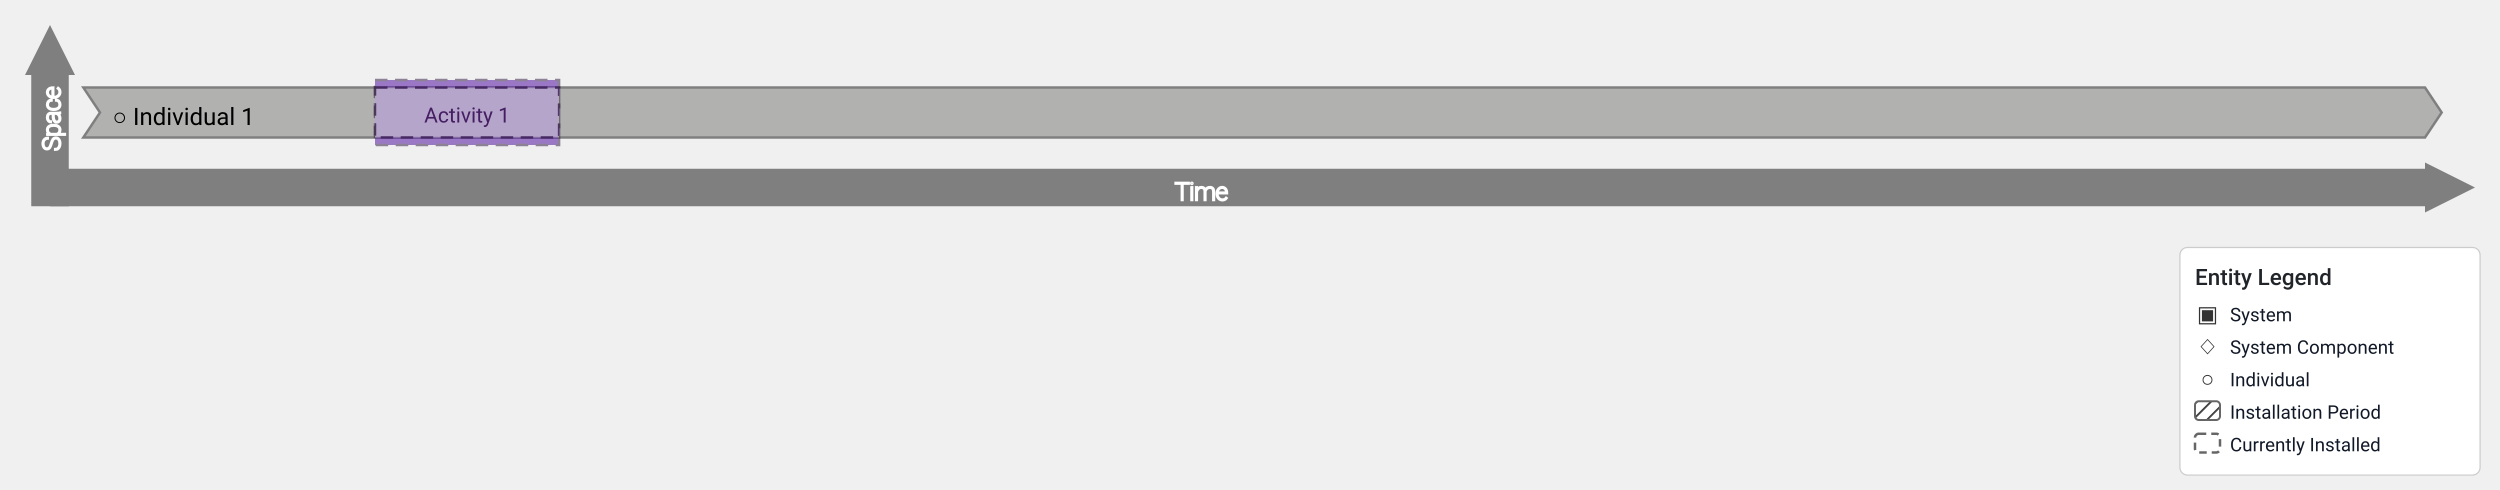
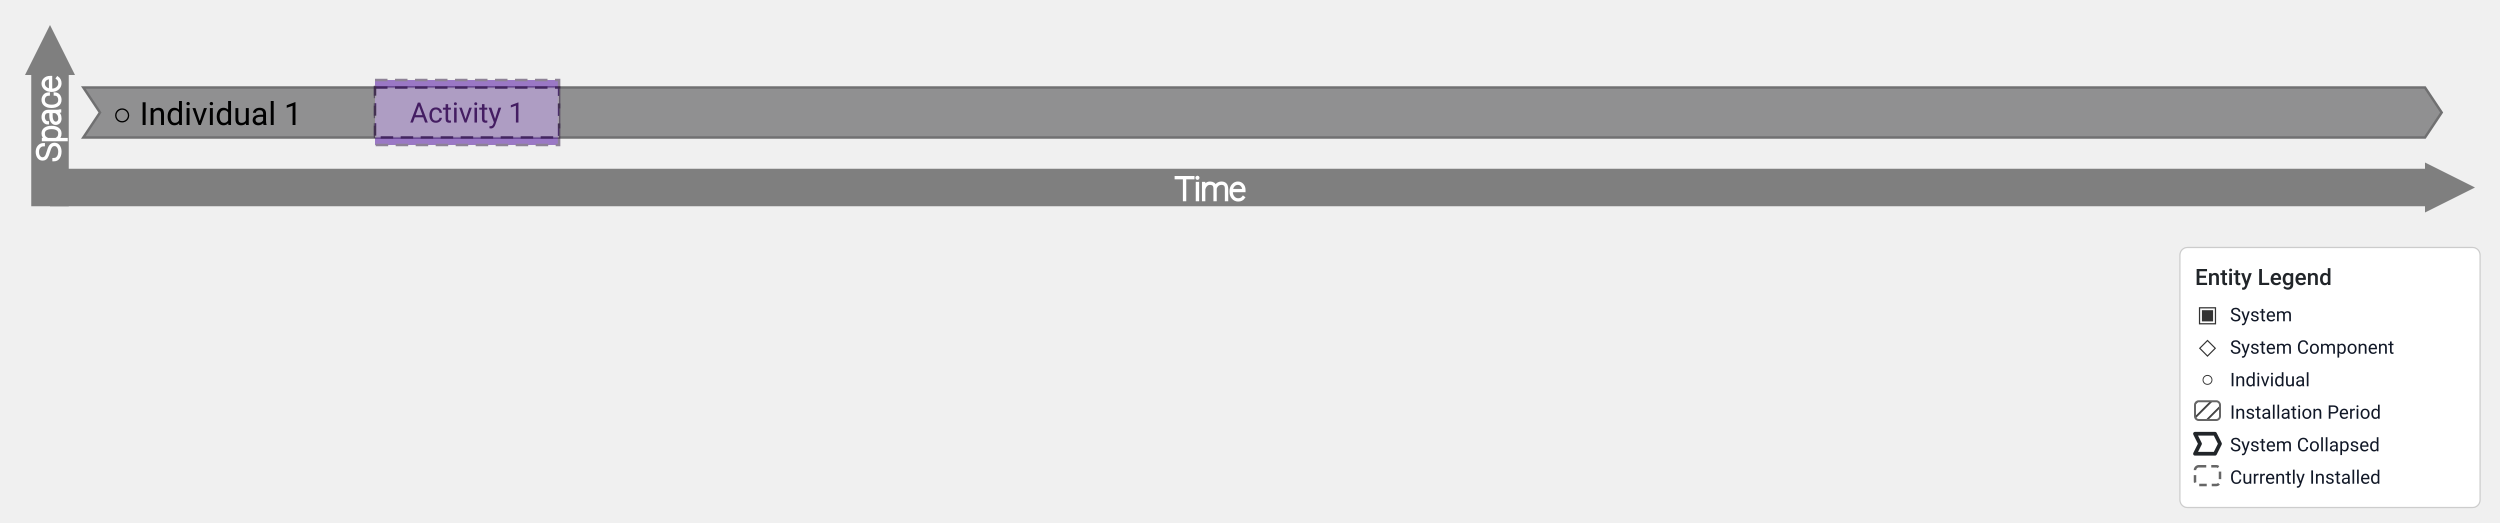
- <svg xmlns="http://www.w3.org/2000/svg" viewBox="0 0 1000 196" style="min-width: 100%; max-width: 100%;">
-   <g id="activity-diagram-group" transform="translate(0,0) scale(1)">
-     <defs>
-       <mask id="activity-mask" maskUnits="userSpaceOnUse">
-         <rect x="-50000" y="-50000" width="100000" height="100000" fill="white" />
-         <rect x="-50000" y="35" width="100000" height="20" fill="black" />
-         <path d="M 33.333 35 l 936.667 0l 6.667 10 -6.667 10l -936.667 0l 6.667 -10 -6.667 -10Z" fill="white" />
+ <svg xmlns="http://www.w3.org/2000/svg" viewBox="0 0 1000 209" style="display: inline; visibility: visible; opacity: 1; fill: rgb(0, 0, 0); fill-opacity: 1; fill-rule: nonzero; stroke: none; stroke-opacity: 1; stroke-width: 1px; stroke-dasharray: none; stroke-dashoffset: 0px; stroke-linecap: butt; stroke-linejoin: miter; stroke-miterlimit: 4; paint-order: normal; vector-effect: none; color: rgb(33, 37, 41); font-family: Roboto, Arial, sans-serif; font-size: 16px; font-weight: 400; font-style: normal; letter-spacing: normal; text-anchor: start; dominant-baseline: auto; alignment-baseline: auto; white-space: normal;">
+   <g id="activity-diagram-group" transform="translate(0,0) scale(1)" style="display: inline; visibility: visible; opacity: 1; fill: rgb(0, 0, 0); fill-opacity: 1; fill-rule: nonzero; stroke: none; stroke-opacity: 1; stroke-width: 1px; stroke-dasharray: none; stroke-dashoffset: 0px; stroke-linecap: butt; stroke-linejoin: miter; stroke-miterlimit: 4; paint-order: normal; vector-effect: none; color: rgb(33, 37, 41); font-family: Roboto, Arial, sans-serif; font-size: 16px; font-weight: 400; font-style: normal; letter-spacing: normal; text-anchor: start; dominant-baseline: auto; alignment-baseline: auto; white-space: normal;">
+     <defs style="display: inline; visibility: visible; opacity: 1; fill: rgb(0, 0, 0); fill-opacity: 1; fill-rule: nonzero; stroke: none; stroke-opacity: 1; stroke-width: 1px; stroke-dasharray: none; stroke-dashoffset: 0px; stroke-linecap: butt; stroke-linejoin: miter; stroke-miterlimit: 4; paint-order: normal; vector-effect: none; color: rgb(33, 37, 41); font-family: Roboto, Arial, sans-serif; font-size: 16px; font-weight: 400; font-style: normal; letter-spacing: normal; text-anchor: start; dominant-baseline: auto; alignment-baseline: auto; white-space: normal;">
+       <mask id="activity-mask" maskUnits="userSpaceOnUse" style="display: inline; visibility: visible; opacity: 1; fill: rgb(0, 0, 0); fill-opacity: 1; fill-rule: nonzero; stroke: none; stroke-opacity: 1; stroke-width: 1px; stroke-dasharray: none; stroke-dashoffset: 0px; stroke-linecap: butt; stroke-linejoin: miter; stroke-miterlimit: 4; paint-order: normal; vector-effect: none; color: rgb(33, 37, 41); font-family: Roboto, Arial, sans-serif; font-size: 16px; font-weight: 400; font-style: normal; letter-spacing: normal; text-anchor: start; dominant-baseline: auto; alignment-baseline: auto; white-space: normal;">
+         <rect x="-50000" y="-50000" width="100000" height="100000" fill="white" style="display: inline; visibility: visible; opacity: 1; fill: rgb(255, 255, 255); fill-opacity: 1; fill-rule: nonzero; stroke: none; stroke-opacity: 1; stroke-width: 1px; stroke-dasharray: none; stroke-dashoffset: 0px; stroke-linecap: butt; stroke-linejoin: miter; stroke-miterlimit: 4; paint-order: normal; vector-effect: none; color: rgb(33, 37, 41); font-family: Roboto, Arial, sans-serif; font-size: 16px; font-weight: 400; font-style: normal; letter-spacing: normal; text-anchor: start; dominant-baseline: auto; alignment-baseline: auto; white-space: normal;" />
+         <rect x="-50000" y="35" width="100000" height="20" fill="black" style="display: inline; visibility: visible; opacity: 1; fill: rgb(0, 0, 0); fill-opacity: 1; fill-rule: nonzero; stroke: none; stroke-opacity: 1; stroke-width: 1px; stroke-dasharray: none; stroke-dashoffset: 0px; stroke-linecap: butt; stroke-linejoin: miter; stroke-miterlimit: 4; paint-order: normal; vector-effect: none; color: rgb(33, 37, 41); font-family: Roboto, Arial, sans-serif; font-size: 16px; font-weight: 400; font-style: normal; letter-spacing: normal; text-anchor: start; dominant-baseline: auto; alignment-baseline: auto; white-space: normal;" />
+         <path d="M 33.333 35 l 936.667 0l 6.667 10 -6.667 10l -936.667 0l 6.667 -10 -6.667 -10Z" fill="white" style="display: inline; visibility: visible; opacity: 1; fill: rgb(255, 255, 255); fill-opacity: 1; fill-rule: nonzero; stroke: none; stroke-opacity: 1; stroke-width: 1px; stroke-dasharray: none; stroke-dashoffset: 0px; stroke-linecap: butt; stroke-linejoin: miter; stroke-miterlimit: 4; paint-order: normal; vector-effect: none; color: rgb(33, 37, 41); font-family: Roboto, Arial, sans-serif; font-size: 16px; font-weight: 400; font-style: normal; letter-spacing: normal; text-anchor: start; dominant-baseline: auto; alignment-baseline: auto; white-space: normal;" />
      </mask>
-       <pattern id="installHatch" width="8" height="8" patternUnits="userSpaceOnUse" patternTransform="rotate(45)">
-         <line x1="0" y1="0" x2="0" y2="8" stroke="#666" stroke-width="1.5" />
+       <pattern id="installHatch" width="8" height="8" patternUnits="userSpaceOnUse" patternTransform="rotate(45)" style="display: inline; visibility: visible; opacity: 1; fill: rgb(0, 0, 0); fill-opacity: 1; fill-rule: nonzero; stroke: none; stroke-opacity: 1; stroke-width: 1px; stroke-dasharray: none; stroke-dashoffset: 0px; stroke-linecap: butt; stroke-linejoin: miter; stroke-miterlimit: 4; paint-order: normal; vector-effect: none; color: rgb(33, 37, 41); font-family: Roboto, Arial, sans-serif; font-size: 16px; font-weight: 400; font-style: normal; letter-spacing: normal; text-anchor: start; dominant-baseline: auto; alignment-baseline: auto; white-space: normal;">
+         <rect width="8" height="8" fill="#d3d3d3" style="display: inline; visibility: visible; opacity: 1; fill: rgb(211, 211, 211); fill-opacity: 1; fill-rule: nonzero; stroke: none; stroke-opacity: 1; stroke-width: 1px; stroke-dasharray: none; stroke-dashoffset: 0px; stroke-linecap: butt; stroke-linejoin: miter; stroke-miterlimit: 4; paint-order: normal; vector-effect: none; color: rgb(33, 37, 41); font-family: Roboto, Arial, sans-serif; font-size: 16px; font-weight: 400; font-style: normal; letter-spacing: normal; text-anchor: start; dominant-baseline: auto; alignment-baseline: auto; white-space: normal;" />
+         <line x1="0" y1="0" x2="0" y2="8" stroke="#666" stroke-width="1.5" style="display: inline; visibility: visible; opacity: 1; fill: rgb(0, 0, 0); fill-opacity: 1; fill-rule: nonzero; stroke: rgb(102, 102, 102); stroke-opacity: 1; stroke-width: 1.5px; stroke-dasharray: none; stroke-dashoffset: 0px; stroke-linecap: butt; stroke-linejoin: miter; stroke-miterlimit: 4; paint-order: normal; vector-effect: none; color: rgb(33, 37, 41); font-family: Roboto, Arial, sans-serif; font-size: 16px; font-weight: 400; font-style: normal; letter-spacing: normal; text-anchor: start; dominant-baseline: auto; alignment-baseline: auto; white-space: normal;" />
      </pattern>
-       <pattern id="installHatchHighlight" width="8" height="8" patternUnits="userSpaceOnUse" patternTransform="rotate(45)">
-         <line x1="0" y1="0" x2="0" y2="8" stroke="#444" stroke-width="2" />
+       <pattern id="installHatchHighlight" width="8" height="8" patternUnits="userSpaceOnUse" patternTransform="rotate(45)" style="display: inline; visibility: visible; opacity: 1; fill: rgb(0, 0, 0); fill-opacity: 1; fill-rule: nonzero; stroke: none; stroke-opacity: 1; stroke-width: 1px; stroke-dasharray: none; stroke-dashoffset: 0px; stroke-linecap: butt; stroke-linejoin: miter; stroke-miterlimit: 4; paint-order: normal; vector-effect: none; color: rgb(33, 37, 41); font-family: Roboto, Arial, sans-serif; font-size: 16px; font-weight: 400; font-style: normal; letter-spacing: normal; text-anchor: start; dominant-baseline: auto; alignment-baseline: auto; white-space: normal;">
+         <rect width="8" height="8" fill="#d3d3d3" style="display: inline; visibility: visible; opacity: 1; fill: rgb(211, 211, 211); fill-opacity: 1; fill-rule: nonzero; stroke: none; stroke-opacity: 1; stroke-width: 1px; stroke-dasharray: none; stroke-dashoffset: 0px; stroke-linecap: butt; stroke-linejoin: miter; stroke-miterlimit: 4; paint-order: normal; vector-effect: none; color: rgb(33, 37, 41); font-family: Roboto, Arial, sans-serif; font-size: 16px; font-weight: 400; font-style: normal; letter-spacing: normal; text-anchor: start; dominant-baseline: auto; alignment-baseline: auto; white-space: normal;" />
+         <line x1="0" y1="0" x2="0" y2="8" stroke="#444" stroke-width="2" style="display: inline; visibility: visible; opacity: 1; fill: rgb(0, 0, 0); fill-opacity: 1; fill-rule: nonzero; stroke: rgb(68, 68, 68); stroke-opacity: 1; stroke-width: 2px; stroke-dasharray: none; stroke-dashoffset: 0px; stroke-linecap: butt; stroke-linejoin: miter; stroke-miterlimit: 4; paint-order: normal; vector-effect: none; color: rgb(33, 37, 41); font-family: Roboto, Arial, sans-serif; font-size: 16px; font-weight: 400; font-style: normal; letter-spacing: normal; text-anchor: start; dominant-baseline: auto; alignment-baseline: auto; white-space: normal;" />
      </pattern>
      <pattern id="exportInstallHatch" width="4" height="4" patternUnits="userSpaceOnUse" patternTransform="rotate(45)">
        <line x1="0" y1="0" x2="0" y2="4" stroke="#444" stroke-width="1.5" />
      </pattern>
    </defs>
-     <path class="individual" id="i936043ce-ab5f-4fb4-9750-70f4fa9ab49d" d="M 33.333 35 l 936.667 0l 6.667 10 -6.667 10l -936.667 0l 6.667 -10 -6.667 -10Z" stroke="#7F7F7F" stroke-width="1px" fill="#B1B1B0" data-row-y="35" style="cursor: ns-resize;" />
-     <text class="individualLabel" id="il936043ce-ab5f-4fb4-9750-70f4fa9ab49d" x="45" y="50" text-anchor="start" font-family="Roboto, Arial, sans-serif" font-size="0.8em">○ Individual 1</text>
-     <rect class="activity" id="af6797c82-8a1c-4f16-8c7f-679155497b1c" x="150" y="32" width="73.636" height="26" stroke="#29123b" stroke-dasharray="5,3" stroke-width="1px" fill="#440099" opacity="0.5" />
-     <rect class="participation" id="pf6797c82-8a1c-4f16-8c7f-679155497b1c936043ce-ab5f-4fb4-9750-70f4fa9ab49d" data-individual-id="936043ce-ab5f-4fb4-9750-70f4fa9ab49d" data-row-id="936043ce-ab5f-4fb4-9750-70f4fa9ab49d" data-activity-id="f6797c82-8a1c-4f16-8c7f-679155497b1c" x="150" y="35" width="73.636" height="20" stroke="#29123b" stroke-dasharray="5,3" stroke-width="1px" fill="#F2F2F2" opacity="0.5" />
-     <defs class="axisTriangle">
-       <marker id="triangle" refX="0" refY="10" markerWidth="20" markerHeight="20" markerUnits="userSpaceOnUse" orient="auto" viewbox="0 0 20 20">
-         <path d="M 0 0 L 20 10 L 0 20 z" style="fill: rgb(127, 127, 127);" />
+     <path class="individual" id="ie4d30926-aa2f-4f03-a307-3ed9971647cb" d="M 33.333 35 l 936.667 0l 6.667 10 -6.667 10l -936.667 0l 6.667 -10 -6.667 -10Z" stroke="var(--diagram-individual-stroke, #707071)" stroke-width="1px" fill="var(--diagram-individual-fill, #909091)" data-row-y="35" style="display: inline; visibility: visible; opacity: 1; fill: rgb(144, 144, 145); fill-opacity: 1; fill-rule: nonzero; stroke: rgb(112, 112, 113); stroke-opacity: 1; stroke-width: 1px; stroke-dasharray: none; stroke-dashoffset: 0px; stroke-linecap: butt; stroke-linejoin: miter; stroke-miterlimit: 4; paint-order: normal; vector-effect: none; color: rgb(33, 37, 41); font-family: Roboto, Arial, sans-serif; font-size: 16px; font-weight: 400; font-style: normal; letter-spacing: normal; text-anchor: start; dominant-baseline: auto; alignment-baseline: auto; white-space: normal;" />
+     <text class="individualLabel" id="ile4d30926-aa2f-4f03-a307-3ed9971647cb" x="45" y="50" text-anchor="start" font-family="&quot;Roboto&quot;, Arial, sans-serif" font-size="0.8em" fill="var(--diagram-label-individual-color, black)" style="display: block; visibility: visible; opacity: 1; fill: rgb(0, 0, 0); fill-opacity: 1; fill-rule: nonzero; stroke: none; stroke-opacity: 1; stroke-width: 1px; stroke-dasharray: none; stroke-dashoffset: 0px; stroke-linecap: butt; stroke-linejoin: miter; stroke-miterlimit: 4; paint-order: normal; vector-effect: none; color: rgb(33, 37, 41); font-family: Roboto, Arial, sans-serif; font-size: 12.8px; font-weight: 400; font-style: normal; letter-spacing: normal; text-anchor: start; dominant-baseline: auto; alignment-baseline: auto; white-space: nowrap;" xml:space="preserve">○ Individual 1</text>
+     <rect class="activity" id="a697fbc3b-67f0-4780-be4c-0797d6884666" x="150" y="32" width="73.636" height="26" stroke="var(--diagram-activity-stroke, #29123b)" stroke-dasharray="5,3" stroke-width="1px" fill="#440099" opacity="var(--diagram-activity-opacity, 0.5)" style="display: inline; visibility: visible; opacity: 0.5; fill: rgb(68, 0, 153); fill-opacity: 1; fill-rule: nonzero; stroke: rgb(41, 18, 59); stroke-opacity: 1; stroke-width: 1px; stroke-dasharray: 5px, 3px; stroke-dashoffset: 0px; stroke-linecap: butt; stroke-linejoin: miter; stroke-miterlimit: 4; paint-order: normal; vector-effect: none; color: rgb(33, 37, 41); font-family: Roboto, Arial, sans-serif; font-size: 16px; font-weight: 400; font-style: normal; letter-spacing: normal; text-anchor: start; dominant-baseline: auto; alignment-baseline: auto; white-space: normal;" />
+     <rect class="participation" id="p697fbc3b-67f0-4780-be4c-0797d6884666e4d30926-aa2f-4f03-a307-3ed9971647cb_s0" data-individual-id="e4d30926-aa2f-4f03-a307-3ed9971647cb" data-participation-key="e4d30926-aa2f-4f03-a307-3ed9971647cb" data-row-id="e4d30926-aa2f-4f03-a307-3ed9971647cb" data-activity-id="697fbc3b-67f0-4780-be4c-0797d6884666" x="150" y="35" width="73.636" height="20" stroke="var(--diagram-participation-stroke, #29123b)" stroke-dasharray="5,3" stroke-width="1px" fill="var(--diagram-participation-fill, #F2F2F2)" opacity="var(--diagram-participation-opacity, 0.5)" style="display: inline; visibility: visible; opacity: 0.5; fill: rgb(242, 242, 242); fill-opacity: 1; fill-rule: nonzero; stroke: rgb(41, 18, 59); stroke-opacity: 1; stroke-width: 1px; stroke-dasharray: 5px, 3px; stroke-dashoffset: 0px; stroke-linecap: butt; stroke-linejoin: miter; stroke-miterlimit: 4; paint-order: normal; vector-effect: none; color: rgb(33, 37, 41); font-family: Roboto, Arial, sans-serif; font-size: 16px; font-weight: 400; font-style: normal; letter-spacing: normal; text-anchor: start; dominant-baseline: auto; alignment-baseline: auto; white-space: normal;" />
+     <defs class="axisTriangle" style="display: inline; visibility: visible; opacity: 1; fill: rgb(0, 0, 0); fill-opacity: 1; fill-rule: nonzero; stroke: none; stroke-opacity: 1; stroke-width: 1px; stroke-dasharray: none; stroke-dashoffset: 0px; stroke-linecap: butt; stroke-linejoin: miter; stroke-miterlimit: 4; paint-order: normal; vector-effect: none; color: rgb(33, 37, 41); font-family: Roboto, Arial, sans-serif; font-size: 16px; font-weight: 400; font-style: normal; letter-spacing: normal; text-anchor: start; dominant-baseline: auto; alignment-baseline: auto; white-space: normal;">
+       <marker id="triangle" refX="0" refY="10" markerWidth="20" markerHeight="20" markerUnits="userSpaceOnUse" orient="auto" viewbox="0 0 20 20" style="display: inline; visibility: visible; opacity: 1; fill: rgb(0, 0, 0); fill-opacity: 1; fill-rule: nonzero; stroke: none; stroke-opacity: 1; stroke-width: 1px; stroke-dasharray: none; stroke-dashoffset: 0px; stroke-linecap: butt; stroke-linejoin: miter; stroke-miterlimit: 4; paint-order: normal; vector-effect: none; color: rgb(33, 37, 41); font-family: Roboto, Arial, sans-serif; font-size: 16px; font-weight: 400; font-style: normal; letter-spacing: normal; text-anchor: start; dominant-baseline: auto; alignment-baseline: auto; white-space: normal;">
+         <path d="M 0 0 L 20 10 L 0 20 z" style="display: inline; visibility: visible; opacity: 1; fill: rgb(127, 127, 127); fill-opacity: 1; fill-rule: nonzero; stroke: none; stroke-opacity: 1; stroke-width: 1px; stroke-dasharray: none; stroke-dashoffset: 0px; stroke-linecap: butt; stroke-linejoin: miter; stroke-miterlimit: 4; paint-order: normal; vector-effect: none; color: rgb(33, 37, 41); font-family: Roboto, Arial, sans-serif; font-size: 16px; font-weight: 400; font-style: normal; letter-spacing: normal; text-anchor: start; dominant-baseline: auto; alignment-baseline: auto; white-space: normal;" />
      </marker>
    </defs>
-     <line class="axisLine" x1="20" y1="75" x2="970" y2="75" marker-end="url(#triangle)" stroke="#7F7F7F" stroke-width="15" />
-     <text class="axisLable" x="470" y="80" stroke="white" fill="white" font-size="0.8em" font-weight="200" text-anchor="start" font-family="Roboto, Arial, sans-serif">Time</text>
-     <line class="axisLine" x1="20" y1="82.5" x2="20" y2="30" marker-end="url(#triangle)" stroke="#7F7F7F" stroke-width="15" />
-     <text class="axisLable" x="44" y="67.5" stroke="white" fill="white" font-size="0.8em" font-weight="200" text-anchor="middle" font-family="Roboto, Arial, sans-serif" transform="rotate(270 24 67.5)">Space</text>
-     <text class="activityLabel" id="alf6797c82-8a1c-4f16-8c7f-679155497b1c" x="186.818" y="49" text-anchor="middle" font-family="Roboto, Arial, sans-serif" font-size="0.7em" fill="#441d62">Activity 1</text>
+     <line class="axisLine" x1="20" y1="75" x2="970" y2="75" marker-end="url(#triangle)" stroke="var(--diagram-axis-colour, #7F7F7F)" stroke-width="15" style="display: inline; visibility: visible; opacity: 1; fill: rgb(0, 0, 0); fill-opacity: 1; fill-rule: nonzero; stroke: rgb(127, 127, 127); stroke-opacity: 1; stroke-width: 15px; stroke-dasharray: none; stroke-dashoffset: 0px; stroke-linecap: butt; stroke-linejoin: miter; stroke-miterlimit: 4; paint-order: normal; vector-effect: none; color: rgb(33, 37, 41); font-family: Roboto, Arial, sans-serif; font-size: 16px; font-weight: 400; font-style: normal; letter-spacing: normal; text-anchor: start; dominant-baseline: auto; alignment-baseline: auto; white-space: normal;" />
+     <text class="axisLable" x="470" y="80" stroke="white" fill="white" font-size="0.8em" font-weight="200" text-anchor="start" font-family="&quot;Roboto&quot;, Arial, sans-serif" style="display: block; visibility: visible; opacity: 1; fill: rgb(255, 255, 255); fill-opacity: 1; fill-rule: nonzero; stroke: rgb(255, 255, 255); stroke-opacity: 1; stroke-width: 1px; stroke-dasharray: none; stroke-dashoffset: 0px; stroke-linecap: butt; stroke-linejoin: miter; stroke-miterlimit: 4; paint-order: normal; vector-effect: none; color: rgb(33, 37, 41); font-family: Roboto, Arial, sans-serif; font-size: 12.8px; font-weight: 200; font-style: normal; letter-spacing: normal; text-anchor: start; dominant-baseline: auto; alignment-baseline: auto; white-space: nowrap;" xml:space="preserve">Time</text>
+     <line class="axisLine" x1="20" y1="82.5" x2="20" y2="30" marker-end="url(#triangle)" stroke="var(--diagram-axis-colour, #7F7F7F)" stroke-width="15" style="display: inline; visibility: visible; opacity: 1; fill: rgb(0, 0, 0); fill-opacity: 1; fill-rule: nonzero; stroke: rgb(127, 127, 127); stroke-opacity: 1; stroke-width: 15px; stroke-dasharray: none; stroke-dashoffset: 0px; stroke-linecap: butt; stroke-linejoin: miter; stroke-miterlimit: 4; paint-order: normal; vector-effect: none; color: rgb(33, 37, 41); font-family: Roboto, Arial, sans-serif; font-size: 16px; font-weight: 400; font-style: normal; letter-spacing: normal; text-anchor: start; dominant-baseline: auto; alignment-baseline: auto; white-space: normal;" />
+     <text class="axisLable" x="44" y="67.5" stroke="white" fill="white" font-size="0.8em" font-weight="200" text-anchor="middle" font-family="&quot;Roboto&quot;, Arial, sans-serif" transform="rotate(270 24 67.5)" style="display: block; visibility: visible; opacity: 1; fill: rgb(255, 255, 255); fill-opacity: 1; fill-rule: nonzero; stroke: rgb(255, 255, 255); stroke-opacity: 1; stroke-width: 1px; stroke-dasharray: none; stroke-dashoffset: 0px; stroke-linecap: butt; stroke-linejoin: miter; stroke-miterlimit: 4; paint-order: normal; vector-effect: none; color: rgb(33, 37, 41); font-family: Roboto, Arial, sans-serif; font-size: 12.8px; font-weight: 200; font-style: normal; letter-spacing: normal; text-anchor: middle; dominant-baseline: auto; alignment-baseline: auto; white-space: nowrap;" xml:space="preserve">Space</text>
+     <text class="activityLabel" id="al697fbc3b-67f0-4780-be4c-0797d6884666" x="186.818" y="49" text-anchor="middle" font-family="&quot;Roboto&quot;, Arial, sans-serif" font-size="0.7em" fill="#441d62" style="font-family: &quot;Roboto&quot;, Arial, sans-serif; font-size: 0.7em; fill: #441d62; text-anchor: middle; white-space: pre;" xml:space="preserve">Activity 1</text>
  </g>
  <g transform="translate(872, 99)">
-     <rect x="0" y="0" width="120" height="91" fill="white" stroke="rgba(0,0,0,0.175)" stroke-width="0.5" rx="3" />
-     <text x="6" y="15" font-family="Roboto, Arial, sans-serif" font-size="9" font-weight="500" fill="#212529">Entity Legend</text>
+     <rect x="0" y="0" width="120" height="104" fill="white" stroke="rgba(0,0,0,0.175)" stroke-width="0.5" rx="3" />
+     <text x="6" y="15" font-family="&quot;Roboto&quot;, Arial, sans-serif" font-size="9" font-weight="500" fill="#212529">Entity Legend</text>
    <g>
-       <text x="11" y="29.65" text-anchor="middle" font-size="9" fill="#333">▣</text>
-       <text x="20" y="29.5" font-family="Roboto, Arial, sans-serif" font-size="7.5" fill="#111827">System</text>
+       <text x="11" y="29.65" text-anchor="middle" font-size="9" font-family="&quot;Roboto&quot;, Arial, sans-serif" fill="#333">▣</text>
+       <text x="20" y="29.5" font-family="&quot;Roboto&quot;, Arial, sans-serif" font-size="7.5" fill="#111827">System</text>
    </g>
    <g>
-       <text x="11" y="42.65" text-anchor="middle" font-size="9" fill="#333">◇</text>
-       <text x="20" y="42.5" font-family="Roboto, Arial, sans-serif" font-size="7.5" fill="#111827">System Component</text>
+       <text x="11" y="42.65" text-anchor="middle" font-size="9" font-family="&quot;Roboto&quot;, Arial, sans-serif" fill="#333">◇</text>
+       <text x="20" y="42.5" font-family="&quot;Roboto&quot;, Arial, sans-serif" font-size="7.5" fill="#111827">System Component</text>
    </g>
    <g>
-       <text x="11" y="55.65" text-anchor="middle" font-size="9" fill="#333">○</text>
-       <text x="20" y="55.5" font-family="Roboto, Arial, sans-serif" font-size="7.5" fill="#111827">Individual</text>
+       <text x="11" y="55.65" text-anchor="middle" font-size="9" font-family="&quot;Roboto&quot;, Arial, sans-serif" fill="#333">○</text>
+       <text x="20" y="55.5" font-family="&quot;Roboto&quot;, Arial, sans-serif" font-size="7.5" fill="#111827">Individual</text>
    </g>
    <g>
      <rect x="6" y="61.5" width="10" height="7.5" rx="1.5" fill="url(#exportInstallHatch)" stroke="#666" stroke-width="0.8" />
-       <text x="20" y="68.5" font-family="Roboto, Arial, sans-serif" font-size="7.5" fill="#111827">Installation Period</text>
+       <text x="20" y="68.5" font-family="&quot;Roboto&quot;, Arial, sans-serif" font-size="7.5" fill="#111827">Installation Period</text>
    </g>
    <g>
-       <rect x="6" y="74.5" width="10" height="7.5" rx="1.5" fill="none" stroke="#666" stroke-width="1" stroke-dasharray="3,2" />
-       <text x="20" y="81.5" font-family="Roboto, Arial, sans-serif" font-size="7.5" fill="#111827">Currently Installed</text>
+       <path d="M 6 74.5 L 14 74.5 L 16 78.5 L 14 82.5 L 6 82.5 L 8 78.5 Z" fill="white" stroke="#212529" stroke-width="1.5" stroke-linejoin="round" />
+       <text x="20" y="81.5" font-family="&quot;Roboto&quot;, Arial, sans-serif" font-size="7.5" fill="#111827">System Collapsed</text>
+     </g>
+     <g>
+       <rect x="6" y="87.5" width="10" height="7.5" rx="1.5" fill="none" stroke="#666" stroke-width="1" stroke-dasharray="3,2" />
+       <text x="20" y="94.5" font-family="&quot;Roboto&quot;, Arial, sans-serif" font-size="7.5" fill="#111827">Currently Installed</text>
    </g>
  </g>
</svg>
